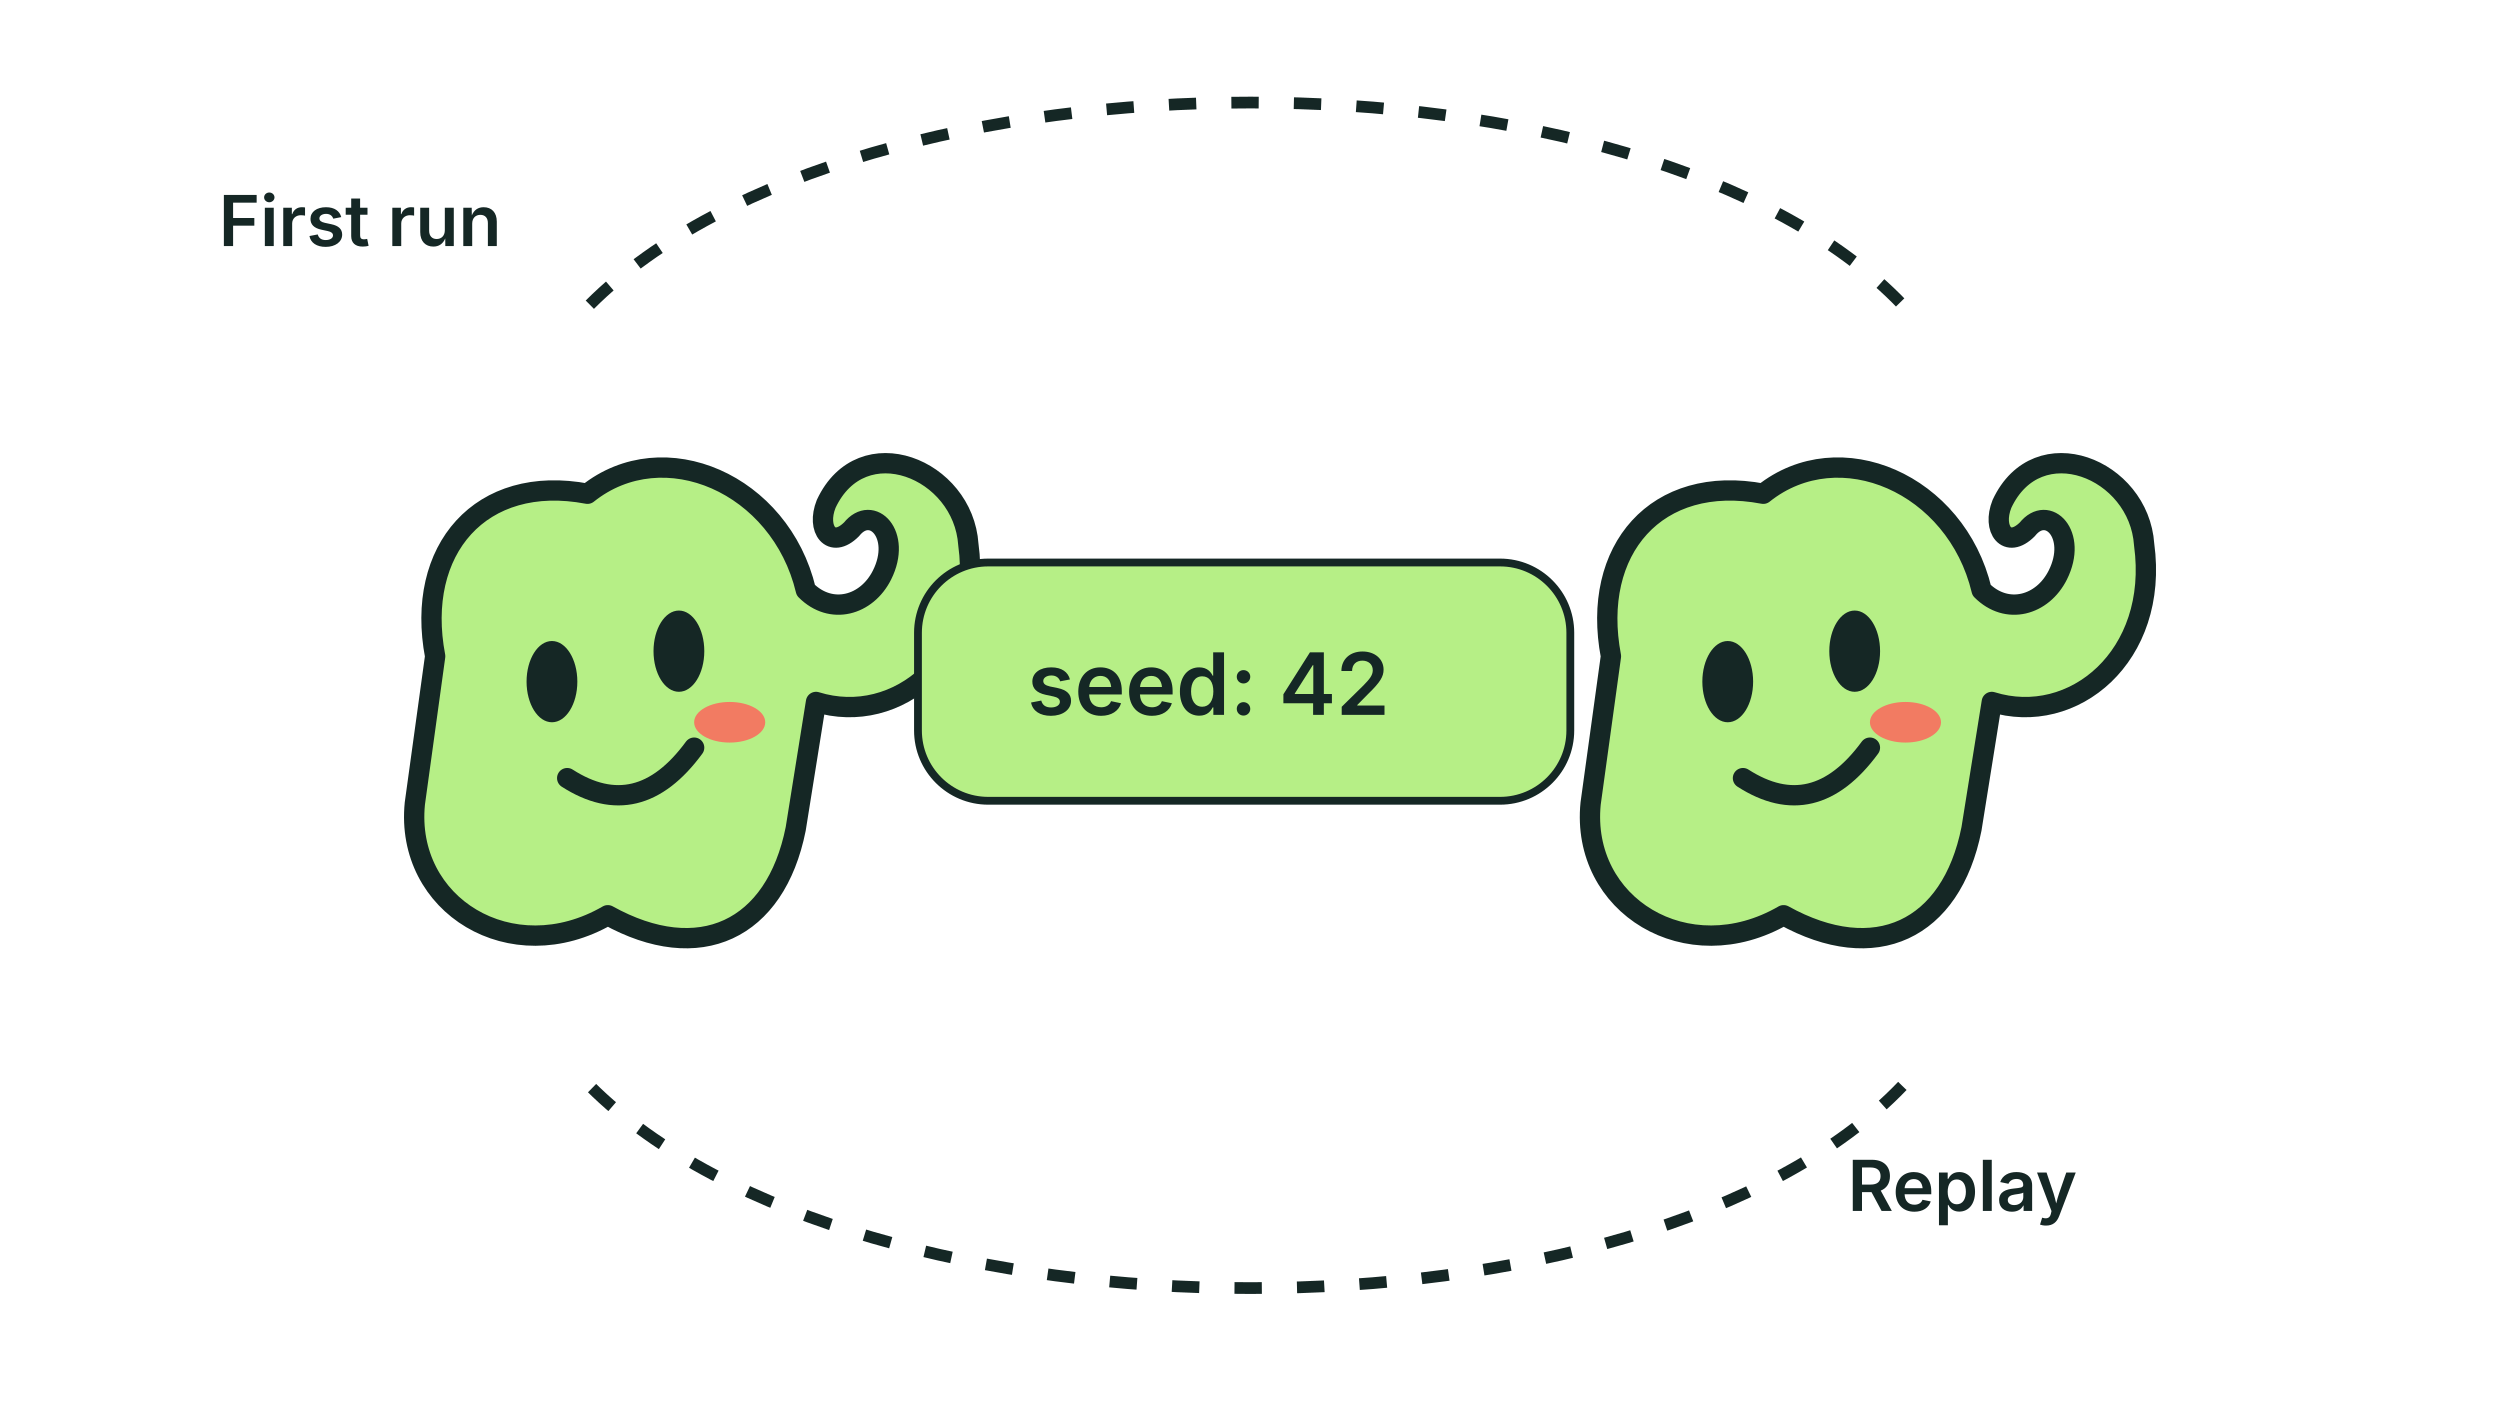
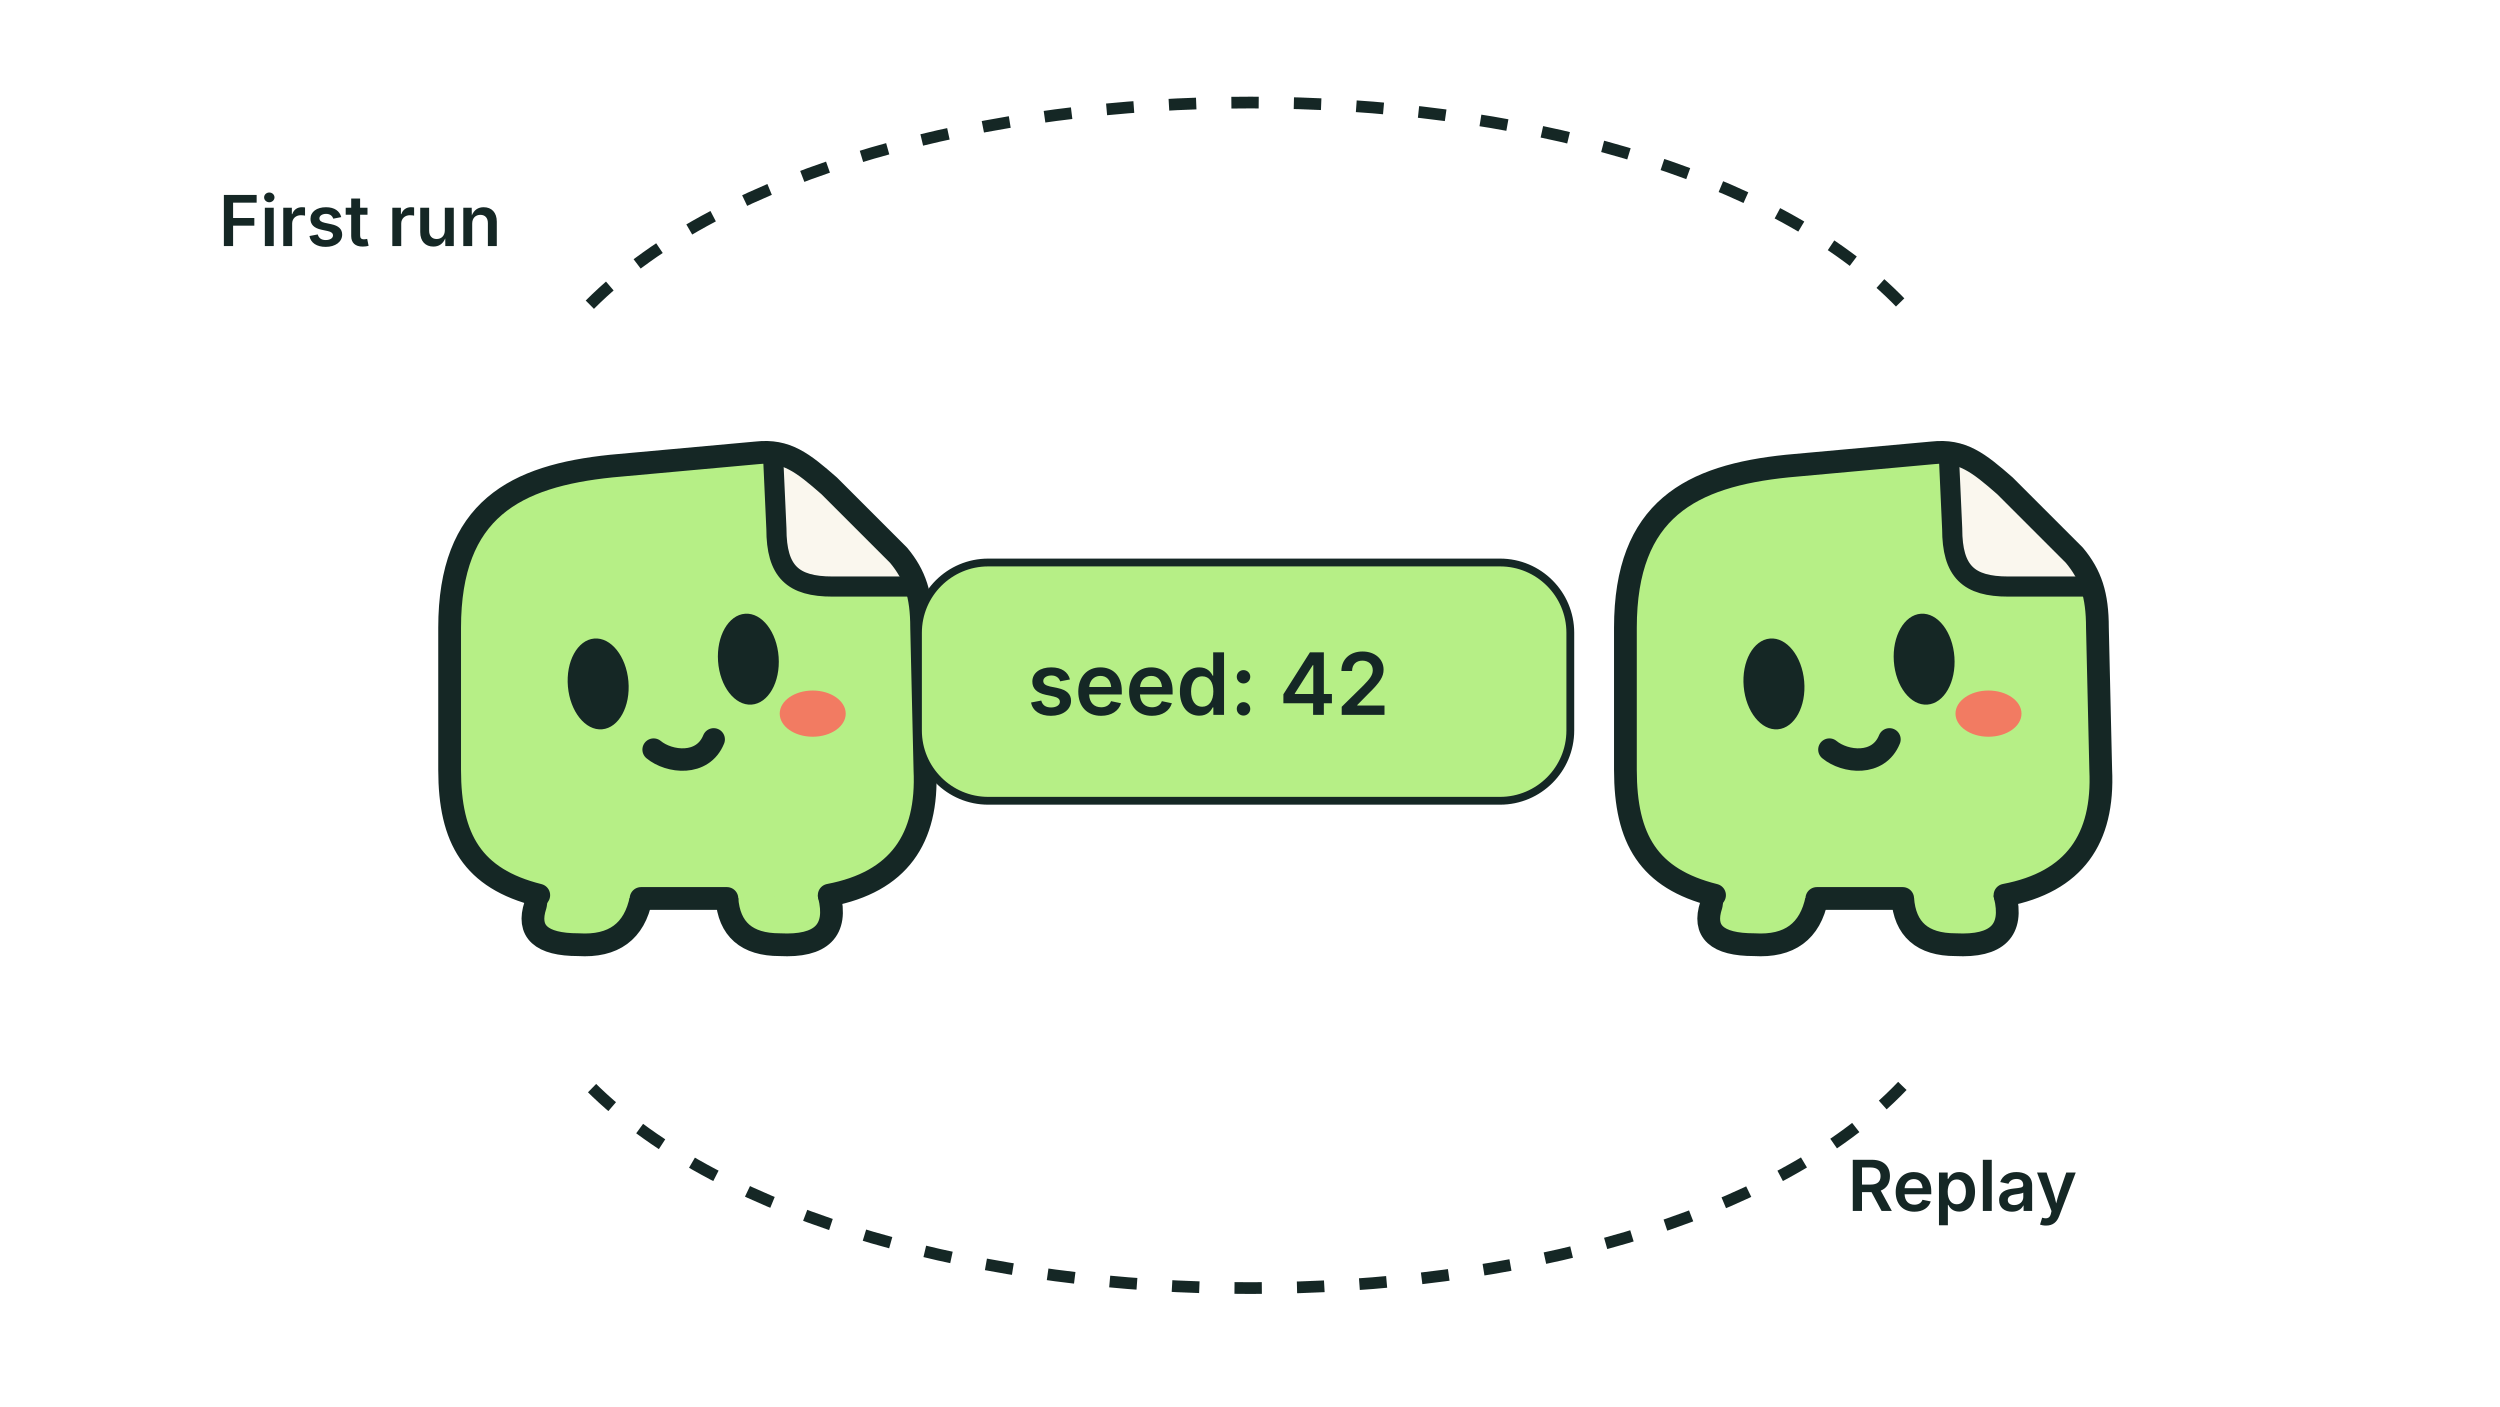
<svg xmlns="http://www.w3.org/2000/svg" viewBox="0 0 640 360" role="img" aria-labelledby="title desc">
  <path d="M151 78C220 9 421 9 487 78M487 278C421 347 220 347 151 278" fill="none" stroke="#152725" stroke-width="3" stroke-dasharray="7 9" />
  <g transform="translate(75 103) scale(1.3)">
-     <path d="M28 50C24 29 37 14 58 18C73 6 96 16 101 37C106 42 113 40 116 34C120 26 114 20 110 25C106 29 103 25 105 20C112 5 132 13 133 28C136 50 119 64 103 59L99 84C95 104 80 111 62 101C43 112 22 99 24 79Z" fill="#b6ef86" stroke="#152725" stroke-width="4" stroke-linejoin="round" />
-     <ellipse cx="51" cy="55" rx="5" ry="8" fill="#152725" />
-     <ellipse cx="76" cy="49" rx="5" ry="8" fill="#152725" />
-     <path d="M54 74Q68 83 79 68" fill="none" stroke="#152725" stroke-width="4" stroke-linecap="round" />
-     <ellipse cx="86" cy="63" rx="7" ry="4" fill="#f27b62" />
+     <g transform="translate(-1 -18) scale(.65)">
+       <g transform="translate(120 183) rotate(0) scale(1 1) translate(-120 -183) translate(0 0)">
+         <g fill="#b6ef86">
+           <path d="M76 172H107V181H76ZM134 172H163V181H134Z" />
+         </g>
+         <g fill="#b6ef86" stroke="#152725" stroke-width="6.9" stroke-linecap="round" stroke-linejoin="round">
+           <path d="M76 173L75 180Q71 192 88 192Q104 193 107 178" />
+           <path d="M133 178Q134 192 149 192Q168 193 164 177" />
+         </g>
+         <g>
+           <path fill="#b6ef86" d="M49 96C49 60 69 50 98 47L142 43C151 42 156 46 164 53L185 74C190 80 192 86 192 96L193 139C194 160 185 173 164 177L133 178L107 178L76 177C56 172 49 160 49 139Z" />
+         </g>
+         <g>
+           <path d="M147 43.8C153 43.8 157 46.9 164 53L185 74Q189 78.8 190.5 83.5L165 83.5C153 83.5 148 79 148 66Z" fill="#faf7ee" />
+           <path d="M147 44L148 66C148 79 153 83.5 165 83.5H190.5" fill="none" stroke="#152725" stroke-width="6.1" stroke-linecap="round" stroke-linejoin="round" />
+         </g>
+         <g>
+           <path d="M76 177C56 172 49 160 49 139V96C49 60 69 50 98 47L142 43C151 42 156 46 164 53L185 74C190 80 192 86 192 96L193 139C194 160 185 173 164 177M133 178H107" fill="none" stroke="#152725" stroke-width="6.9" stroke-linecap="round" stroke-linejoin="round" />
+         </g>
+         <g transform="translate(0 0) scale(1 1)">
+           <g fill="#152725" transform="translate(0 0)">
+             <ellipse cx="94" cy="113" rx="9.2" ry="13.8" transform="rotate(-5 94 113)" />
+             <ellipse cx="139.5" cy="105.5" rx="9.2" ry="13.8" transform="rotate(-4 139.5 105.5)" />
+           </g>
+         </g>
+         <g>
+           <ellipse cx="159" cy="122" rx="10" ry="7" fill="#f27b62" />
+         </g>
+         <g stroke="#152725" stroke-width="5.5" stroke-linecap="round" stroke-linejoin="round">
+           <path d="M110.8 132.9C115.5 136.8 125.7 138 129 129.8" fill="none" stroke-width="6.8" />
+         </g>
+       </g>
+     </g>
  </g>
  <g transform="translate(376 103) scale(1.3)">
-     <path d="M28 50C24 29 37 14 58 18C73 6 96 16 101 37C106 42 113 40 116 34C120 26 114 20 110 25C106 29 103 25 105 20C112 5 132 13 133 28C136 50 119 64 103 59L99 84C95 104 80 111 62 101C43 112 22 99 24 79Z" fill="#b6ef86" stroke="#152725" stroke-width="4" stroke-linejoin="round" />
-     <ellipse cx="51" cy="55" rx="5" ry="8" fill="#152725" />
-     <ellipse cx="76" cy="49" rx="5" ry="8" fill="#152725" />
-     <path d="M54 74Q68 83 79 68" fill="none" stroke="#152725" stroke-width="4" stroke-linecap="round" />
-     <ellipse cx="86" cy="63" rx="7" ry="4" fill="#f27b62" />
+     <g transform="translate(-1 -18) scale(.65)">
+       <g transform="translate(120 183) rotate(0) scale(1 1) translate(-120 -183) translate(0 0)">
+         <g fill="#b6ef86">
+           <path d="M76 172H107V181H76ZM134 172H163V181H134Z" />
+         </g>
+         <g fill="#b6ef86" stroke="#152725" stroke-width="6.9" stroke-linecap="round" stroke-linejoin="round">
+           <path d="M76 173L75 180Q71 192 88 192Q104 193 107 178" />
+           <path d="M133 178Q134 192 149 192Q168 193 164 177" />
+         </g>
+         <g>
+           <path fill="#b6ef86" d="M49 96C49 60 69 50 98 47L142 43C151 42 156 46 164 53L185 74C190 80 192 86 192 96L193 139C194 160 185 173 164 177L133 178L107 178L76 177C56 172 49 160 49 139Z" />
+         </g>
+         <g>
+           <path d="M147 43.8C153 43.8 157 46.9 164 53L185 74Q189 78.8 190.5 83.5L165 83.5C153 83.5 148 79 148 66Z" fill="#faf7ee" />
+           <path d="M147 44L148 66C148 79 153 83.5 165 83.5H190.5" fill="none" stroke="#152725" stroke-width="6.1" stroke-linecap="round" stroke-linejoin="round" />
+         </g>
+         <g>
+           <path d="M76 177C56 172 49 160 49 139V96C49 60 69 50 98 47L142 43C151 42 156 46 164 53L185 74C190 80 192 86 192 96L193 139C194 160 185 173 164 177M133 178H107" fill="none" stroke="#152725" stroke-width="6.9" stroke-linecap="round" stroke-linejoin="round" />
+         </g>
+         <g transform="translate(0 0) scale(1 1)">
+           <g fill="#152725" transform="translate(0 0)">
+             <ellipse cx="94" cy="113" rx="9.2" ry="13.8" transform="rotate(-5 94 113)" />
+             <ellipse cx="139.5" cy="105.5" rx="9.2" ry="13.8" transform="rotate(-4 139.5 105.5)" />
+           </g>
+         </g>
+         <g>
+           <ellipse cx="159" cy="122" rx="10" ry="7" fill="#f27b62" />
+         </g>
+         <g stroke="#152725" stroke-width="5.5" stroke-linecap="round" stroke-linejoin="round">
+           <path d="M110.8 132.9C115.5 136.8 125.7 138 129 129.8" fill="none" stroke-width="6.8" />
+         </g>
+       </g>
+     </g>
  </g>
  <rect x="235" y="144" width="167" height="61" rx="18" fill="#b6ef86" stroke="#152725" stroke-width="2" />
  <text x="263" y="183" fill="#152725" font-size="22" font-family="system-ui, -apple-system, Segoe UI, sans-serif" font-weight="600">seed: 42</text>
  <text x="56" y="63" fill="#152725" font-size="18" font-family="system-ui, -apple-system, Segoe UI, sans-serif" font-weight="600">First run</text>
  <text x="473" y="310" fill="#152725" font-size="18" font-family="system-ui, -apple-system, Segoe UI, sans-serif" font-weight="600">Replay</text>
</svg>
